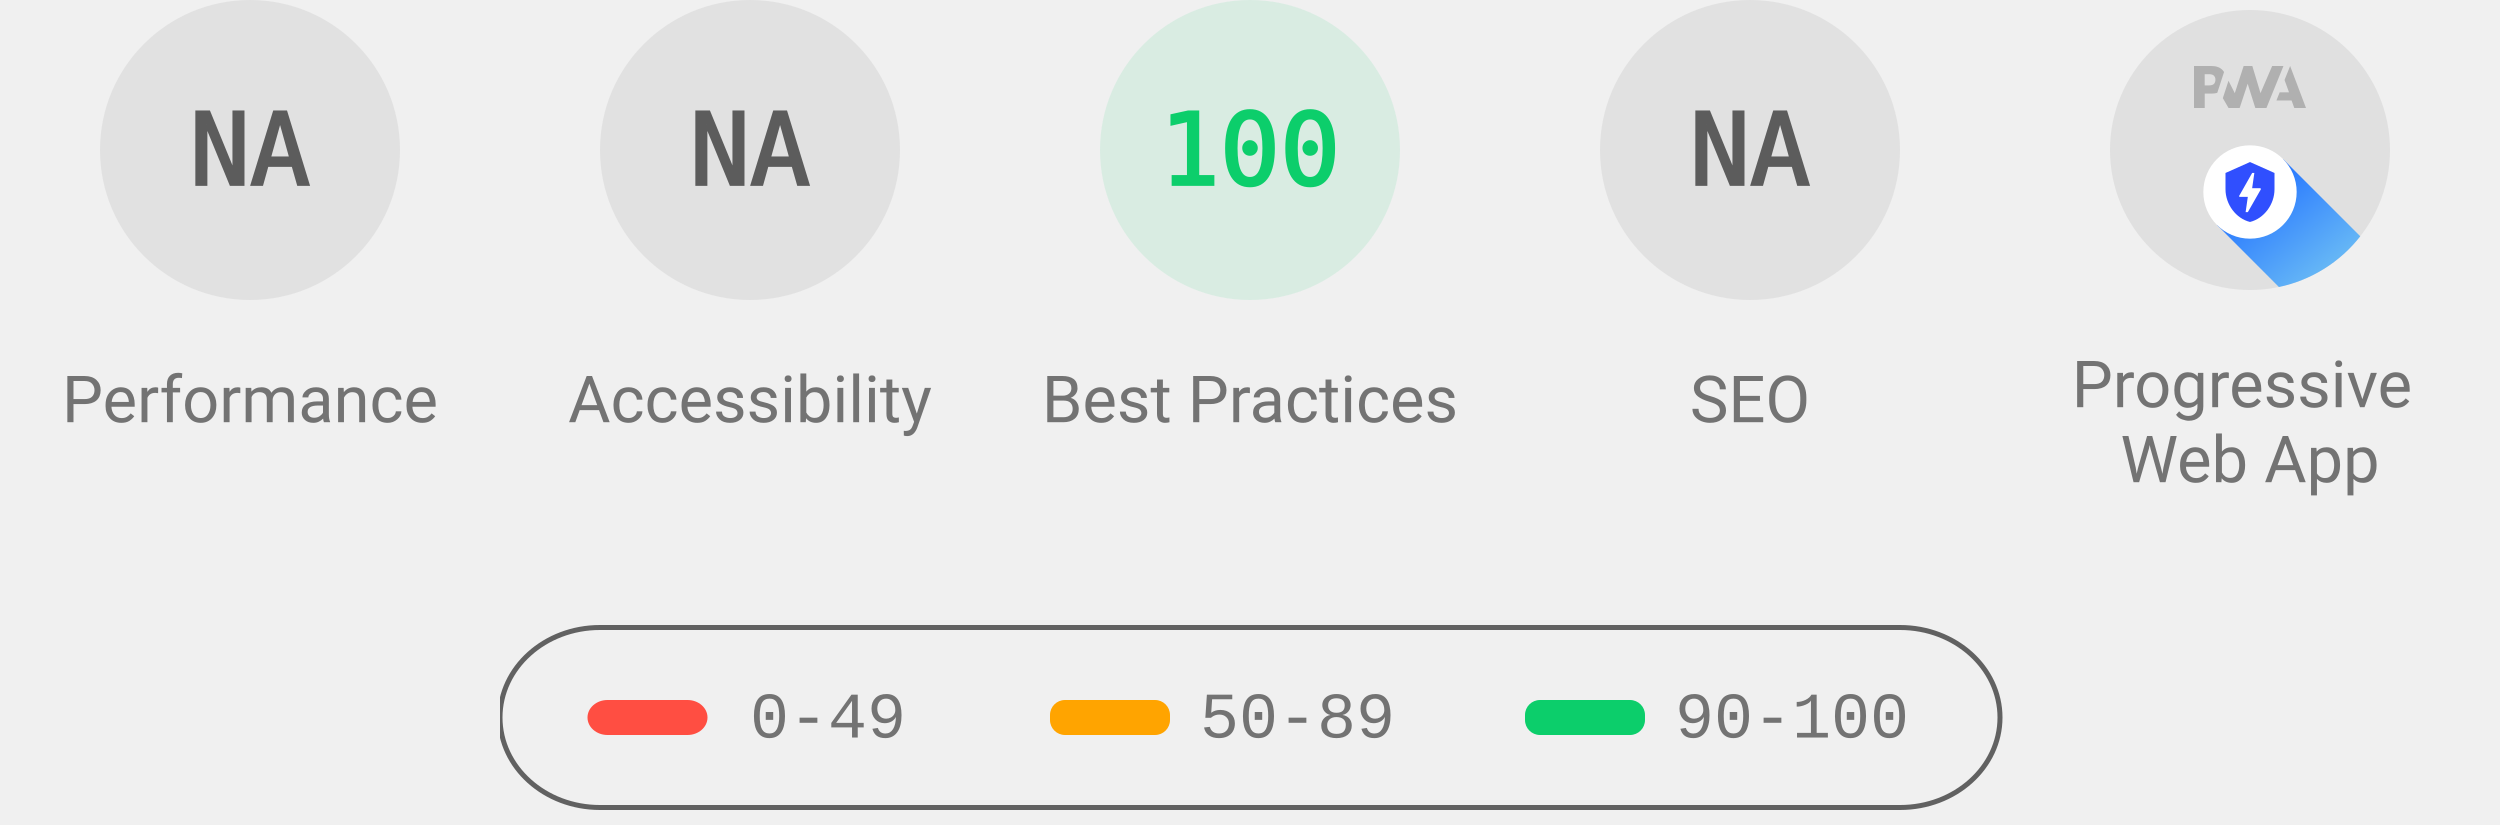
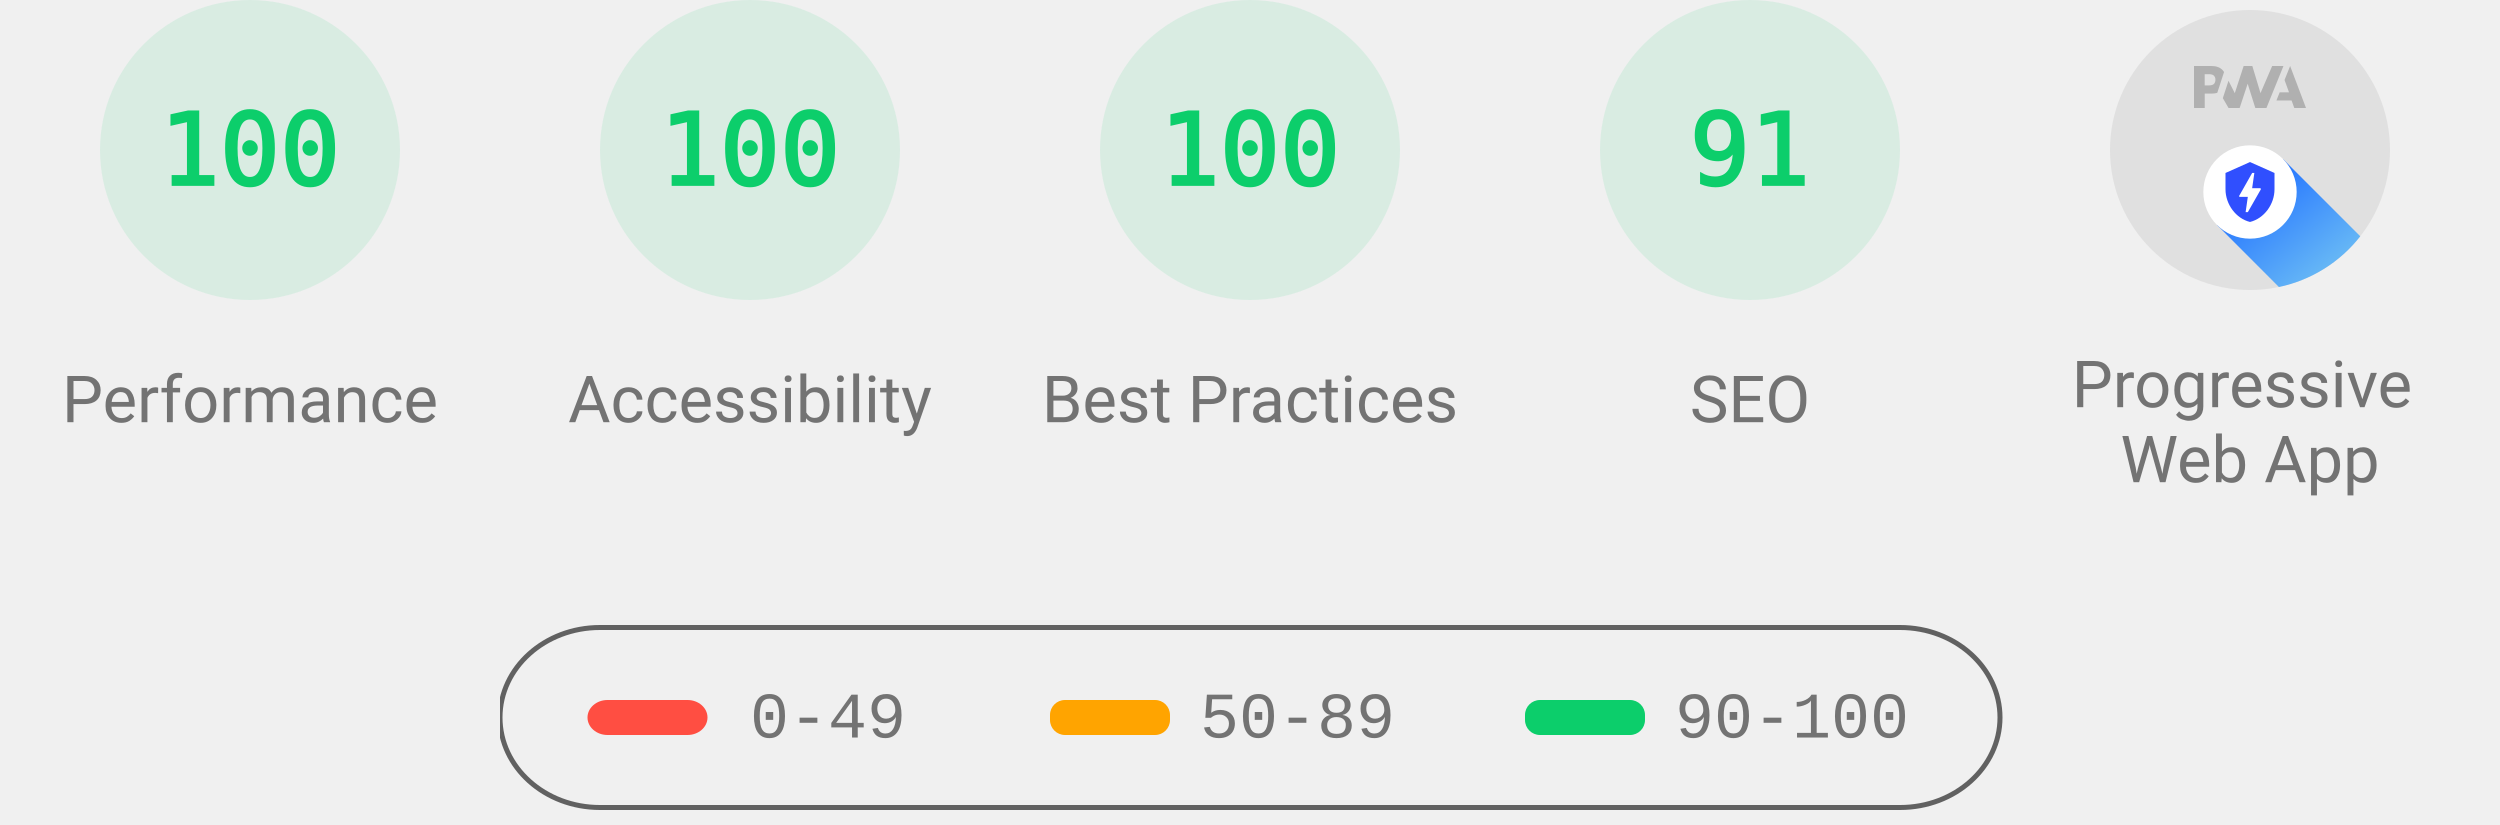
<svg xmlns="http://www.w3.org/2000/svg" class="theme--agnostic" fill="none" width="1000" height="330">
  <style>
			.gauge-base {
				opacity: 0.1
			}

			.gauge-arc {
				fill: none;
				animation-delay: 250ms;
				stroke-linecap: round;
				transform: rotate(-90deg);
				transform-origin: 100px 60px;
				animation: load-gauge 1s ease forwards
			}

			.guage-text {
				font-size: 40px;
				font-family: monospace;
				text-align: center
			}

			.guage-red {
				color: #ff4e42;
				fill: #ff4e42;
				stroke: #ff4e42
			}
			.guage-orange {
				color: #ffa400;
				fill: #ffa400;
				stroke: #ffa400
			}
			.guage-green {
				color: #0cce6b;
				fill: #0cce6b;
				stroke: #0cce6b
			}
			.theme--agnostic .guage-undefined {
				color: #5c5c5c;
				fill: #5c5c5c;
				stroke: #5c5c5c
			}
			.theme--light .guage-undefined {
				color: #1e1e1e;
				fill: #1e1e1e;
				stroke: #1e1e1e
			}
			.theme--dark .guage-undefined {
				color: #f5f5f5;
				fill: #f5f5f5;
				stroke: #f5f5f5
			}

			.guage-title {
				stroke: none;
				font-size: 26px;
				line-height: 26px;
				font-family: Roboto, Halvetica, Arial, sans-serif
			}
			.metric.guage-title {
				font-family: 'Courier New', Courier, monospace
			}
			.theme--agnostic .guage-title {
				color: #737373;
				fill: #737373
			}
			.theme--light .guage-title {
				color: #212121;
				fill: #212121
			}
			.theme--dark .guage-title {
				color: #f5f5f5;
				fill: #f5f5f5
			}

			@keyframes load-gauge {
				from {
					stroke-dasharray: 0 352.858
				}
			}
			.lh-gauge--pwa__disc {
				fill: #e0e0e0
			}
			.lh-gauge--pwa__logo {
				position: relative;
				fill: #b0b0b0
			}
			.lh-gauge--pwa__invisible {
				display: none
			}
			.lh-gauge--pwa__visible {
				display: inline
			}
			.guage-invisible {
				display: none
			}
			.lh-gauge--pwa__logo--primary-color {
				fill: #304ffe
			}
			.theme--agnostic .lh-gauge--pwa__logo--secondary-color {
				fill: #787878
			}
			.theme--light .lh-gauge--pwa__logo--secondary-color {
				fill: #3d3d3d
			}
			.theme--dark .lh-gauge--pwa__logo--secondary-color {
				fill: #d8b6b6
			}
			.theme--light #svg_2 {
				stroke: #00000022
			}
			.theme--agnostic #svg_2 {
				stroke: #616161
			}
			.theme--light #svg_2 {
				stroke: #00000022
			}
			.theme--dark #svg_2 {
				stroke: #f5f5f566
			}
		</style>
-   <svg class="guage-div guage-perf guage-undefined" viewBox="0 0 200 200" width="200" height="200" x="0" y="0">
+   <svg class="guage-div guage-perf guage-green" viewBox="0 0 200 200" width="200" height="200" x="0" y="0">
    <circle class="gauge-base" r="56" cx="100" cy="60" stroke-width="8" />
    <circle class="gauge-arc guage-arc-1" r="56" cx="100" cy="60" stroke-width="8" style="stroke-dasharray: 351.858, 351.858;" />
-     <text class="guage-text" x="100px" y="60px" alignment-baseline="central" dominant-baseline="central" text-anchor="middle">NA</text>
+     <text class="guage-text" x="100px" y="60px" alignment-baseline="central" dominant-baseline="central" text-anchor="middle">100</text>
    <text class="guage-title" x="100px" y="160px" alignment-baseline="central" dominant-baseline="central" text-anchor="middle">Performance</text>
-   </svg>,<svg class="guage-div guage-perf guage-undefined" viewBox="0 0 200 200" width="200" height="200" x="200" y="0">
+   </svg>,<svg class="guage-div guage-perf guage-green" viewBox="0 0 200 200" width="200" height="200" x="200" y="0">
    <circle class="gauge-base" r="56" cx="100" cy="60" stroke-width="8" />
    <circle class="gauge-arc guage-arc-1" r="56" cx="100" cy="60" stroke-width="8" style="stroke-dasharray: 351.858, 351.858;" />
-     <text class="guage-text" x="100px" y="60px" alignment-baseline="central" dominant-baseline="central" text-anchor="middle">NA</text>
+     <text class="guage-text" x="100px" y="60px" alignment-baseline="central" dominant-baseline="central" text-anchor="middle">100</text>
    <text class="guage-title" x="100px" y="160px" alignment-baseline="central" dominant-baseline="central" text-anchor="middle">Accessibility</text>
  </svg>,<svg class="guage-div guage-perf guage-green" viewBox="0 0 200 200" width="200" height="200" x="400" y="0">
    <circle class="gauge-base" r="56" cx="100" cy="60" stroke-width="8" />
    <circle class="gauge-arc guage-arc-1" r="56" cx="100" cy="60" stroke-width="8" style="stroke-dasharray: 351.858, 351.858;" />
    <text class="guage-text" x="100px" y="60px" alignment-baseline="central" dominant-baseline="central" text-anchor="middle">100</text>
    <text class="guage-title" x="100px" y="160px" alignment-baseline="central" dominant-baseline="central" text-anchor="middle">Best Practices</text>
-   </svg>,<svg class="guage-div guage-perf guage-undefined" viewBox="0 0 200 200" width="200" height="200" x="600" y="0">
-     <circle class="gauge-base" r="56" cx="100" cy="60" stroke-width="8" />
-     <circle class="gauge-arc guage-arc-1" r="56" cx="100" cy="60" stroke-width="8" style="stroke-dasharray: 351.858, 351.858;" />
-     <text class="guage-text" x="100px" y="60px" alignment-baseline="central" dominant-baseline="central" text-anchor="middle">NA</text>
+   </svg>,<svg class="guage-div guage-perf guage-green" viewBox="0 0 200 200" width="200" height="200" x="600" y="0">
+     <circle class="gauge-base" r="56" cx="100" cy="60" stroke-width="8" />
+     <circle class="gauge-arc guage-arc-1" r="56" cx="100" cy="60" stroke-width="8" style="stroke-dasharray: 320.191, 351.858;" />
+     <text class="guage-text" x="100px" y="60px" alignment-baseline="central" dominant-baseline="central" text-anchor="middle">91</text>
    <text class="guage-title" x="100px" y="160px" alignment-baseline="central" dominant-baseline="central" text-anchor="middle">SEO</text>
  </svg>,<svg class="guage-div guage-pwa" viewBox="0 0 200 200" width="200" height="200" x="800" y="0">
    <svg viewBox="0 0 60 60" width="112" height="112" x="44" y="4">
      <defs>
        <linearGradient id="lh-gauge--pwa__check-circle__gradient-0" x1="50%" y1="0%" x2="50%" y2="100%">
          <stop stop-color="#00C852" offset="0%" />
          <stop stop-color="#009688" offset="100%" />
        </linearGradient>
        <linearGradient id="lh-gauge--pwa__installable__shadow-gradient-0" x1="76.056%" x2="24.111%" y1="82.995%" y2="24.735%">
          <stop stop-color="#A5D6A7" offset="0%" />
          <stop stop-color="#80CBC4" offset="100%" />
        </linearGradient>
        <linearGradient id="lh-gauge--pwa__fast-reliable__shadow-gradient-0" x1="76.056%" y1="82.995%" x2="25.678%" y2="26.493%">
          <stop stop-color="#64B5F6" offset="0%" />
          <stop stop-color="#2979FF" offset="100%" />
        </linearGradient>
        <g id="lh-gauge--pwa__fast-reliable-badge-0">
          <circle fill="#FFFFFF" cx="10" cy="10" r="10" />
          <path fill="#304FFE" d="M10 3.58l5.25 2.34v3.5c0 3.23-2.24 6.26-5.25 7-3.01-.74-5.25-3.77-5.25-7v-3.5L10 3.58zm-.47 10.74l2.76-4.83.03-.07c.04-.08 0-.24-.22-.24h-1.64l.47-3.26h-.47l-2.7 4.77c-.02.01.05-.1-.04.05-.09.16-.1.31.18.31h1.63l-.47 3.27h.47z" />
        </g>
        <g id="lh-gauge--pwa__installable-badge-0">
          <circle fill="#FFFFFF" cx="10" cy="10" r="10" />
          <path fill="#009688" d="M10 4.167A5.835 5.835 0 0 0 4.167 10 5.835 5.835 0 0 0 10 15.833 5.835 5.835 0 0 0 15.833 10 5.835 5.835 0 0 0 10 4.167zm2.917 6.416h-2.334v2.334H9.417v-2.334H7.083V9.417h2.334V7.083h1.166v2.334h2.334v1.166z" />
        </g>
      </defs>
      <g stroke="none" fill-rule="nonzero">
        <circle class="lh-gauge--pwa__disc" cx="30" cy="30" r="30" />
        <g class="lh-gauge--pwa__logo">
          <path d="M35.66 19.39l.7-1.75h2L37.4 15 38.6 12l3.4 9h-2.51l-.58-1.61z" />
          <path d="M33.52 21l3.65-9h-2.42l-2.5 5.82L30.5 12h-1.86l-1.9 5.82-1.35-2.65-1.21 3.72L25.4 21h2.38l1.72-5.2 1.64 5.2z" />
          <path fill-rule="nonzero" d="M20.3 17.91h1.48c.45 0 .85-.05 1.2-.15l.39-1.18 1.07-3.3a2.64 2.64 0 0 0-.28-.37c-.55-.6-1.36-.91-2.42-.91H18v9h2.3V17.9zm1.96-3.84c.22.22.33.5.33.87 0 .36-.1.65-.29.87-.2.23-.59.35-1.15.35h-.86v-2.41h.87c.52 0 .89.1 1.1.32z" />
        </g>
        <rect class="lh-gauge--pwa__component lh-gauge--pwa__na-line lh-gauge--pwa__invisible" fill="#FFFFFF" x="20" y="32" width="20" height="4" rx="2" />
        <g class="lh-gauge--pwa__component lh-gauge--pwa__fast-reliable-badge lh-gauge--pwa__visible" transform="translate(20, 29)">
          <path fill="url(#lh-gauge--pwa__fast-reliable__shadow-gradient-0)" d="M33.63 19.49A30 30 0 0 1 16.2 30.36L3 17.14 17.14 3l16.49 16.49z" />
          <use href="#lh-gauge--pwa__fast-reliable-badge-0" />
        </g>
        <g class="lh-gauge--pwa__component lh-gauge--pwa__installable-badge lh-gauge--pwa__invisible" transform="translate(20, 29)">
          <path fill="url(#lh-gauge--pwa__installable__shadow-gradient-0)" d="M33.629 19.487c-4.272 5.453-10.391 9.39-17.415 10.869L3 17.142 17.142 3 33.63 19.487z" />
          <use href="#lh-gauge--pwa__installable-badge-0" />
        </g>
        <g class="lh-gauge--pwa__component lh-gauge--pwa__fast-reliable-installable-badges lh-gauge--pwa__invisible">
          <g transform="translate(8, 29)">
            <path fill="url(#lh-gauge--pwa__fast-reliable__shadow-gradient-0)" d="M16.321 30.463L3 17.143 17.142 3l22.365 22.365A29.864 29.864 0 0 1 22 31c-1.942 0-3.84-.184-5.679-.537z" />
            <use href="#lh-gauge--pwa__fast-reliable-badge-0" />
          </g>
          <g transform="translate(32, 29)">
            <path fill="url(#lh-gauge--pwa__installable__shadow-gradient-0)" d="M25.982 11.84a30.107 30.107 0 0 1-13.08 15.203L3 17.143 17.142 3l8.84 8.84z" />
            <use href="#lh-gauge--pwa__installable-badge-0" />
          </g>
        </g>
        <g class="lh-gauge--pwa__component lh-gauge--pwa__check-circle lh-gauge--pwa__invisible" transform="translate(18, 28)">
          <circle fill="#FFFFFF" cx="12" cy="12" r="12" />
          <path fill="url(#lh-gauge--pwa__check-circle__gradient-0)" d="M12 2a10 10 0 1 0 0 20 10 10 0 0 0 0-20zm-2 15l-5-5 1.41-1.41L10 14.17l7.59-7.59L19 8l-9 9z" />
        </g>
      </g>
    </svg>
    <text class="guage-title" y="160px" alignment-baseline="central" dominant-baseline="central" text-anchor="middle">
      <tspan x="100px" dy="-6px">Progressive</tspan>
      <tspan x="100px" dy="30px">Web App</tspan>
    </text>
  </svg>
  <svg width="604" height="76" x="200" y="250">
    <g>
      <rect fill="none" id="canvas_background" height="80" width="604" y="-1" x="-1" />
      <g display="none" overflow="visible" y="0" x="0" height="100%" width="100%" id="canvasGrid">
        <rect fill="url(#gridpattern)" stroke-width="0" y="0" x="0" height="100%" width="100%" />
      </g>
    </g>
    <g>
      <rect fill-opacity="0" stroke-width="2" rx="40" id="svg_2" height="72" width="600" y="1" x="0" fill="#000000" />
      <rect stroke="#000" rx="8" id="svg_3" height="14" width="48" y="30" x="35" stroke-opacity="null" stroke-width="0" fill="#ff4e42" />
      <rect stroke="#000" rx="6" id="svg_4" height="14" width="48" y="30" x="220" stroke-opacity="null" stroke-width="0" fill="#ffa400" />
      <rect stroke="#000" rx="6" id="svg_5" height="14" width="48" y="30" x="410" stroke-opacity="null" stroke-width="0" fill="#0cce6b" />
      <text class="metric guage-title" xml:space="preserve" text-anchor="start" font-size="26" id="svg_6" y="45" x="100" stroke-opacity="null" stroke-width="0" stroke="#000">0-49</text>
      <text class="metric guage-title" xml:space="preserve" text-anchor="start" font-size="26" id="svg_7" y="45" x="280" stroke-opacity="null" stroke-width="0" stroke="#000">50-89</text>
      <text class="metric guage-title" xml:space="preserve" text-anchor="start" font-size="26" id="svg_8" y="45" x="470" stroke-opacity="null" stroke-width="0" stroke="#000">90-100</text>
    </g>
  </svg>
</svg>
